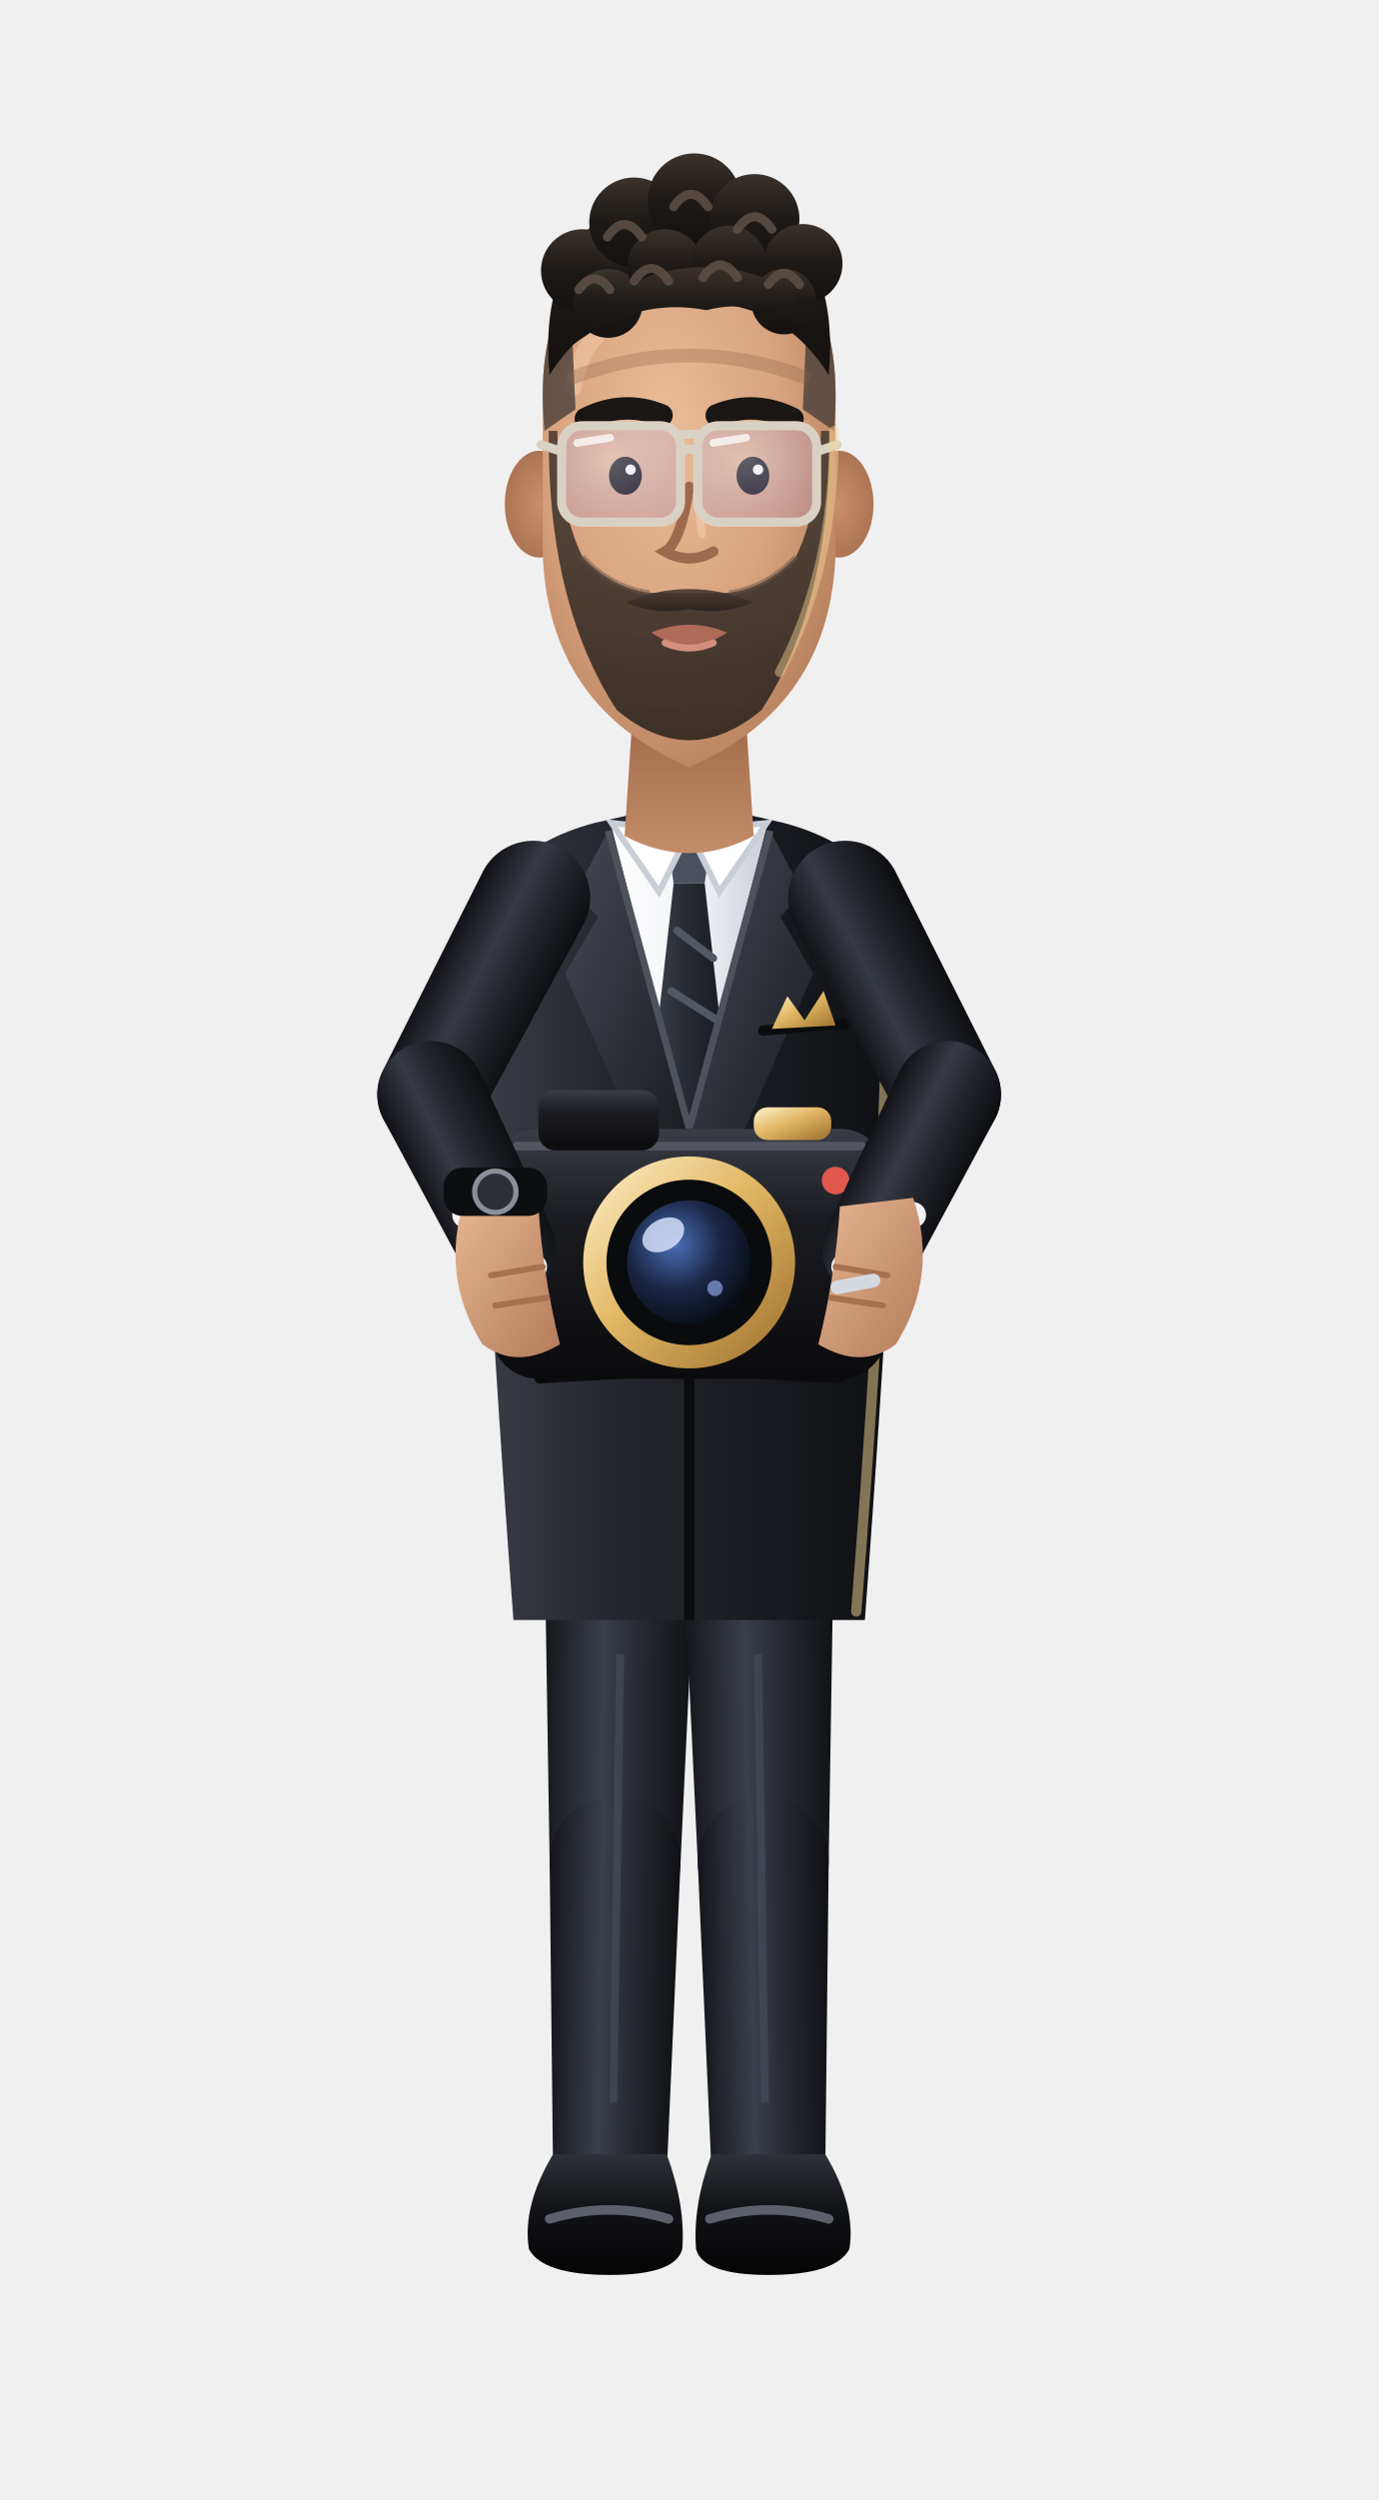
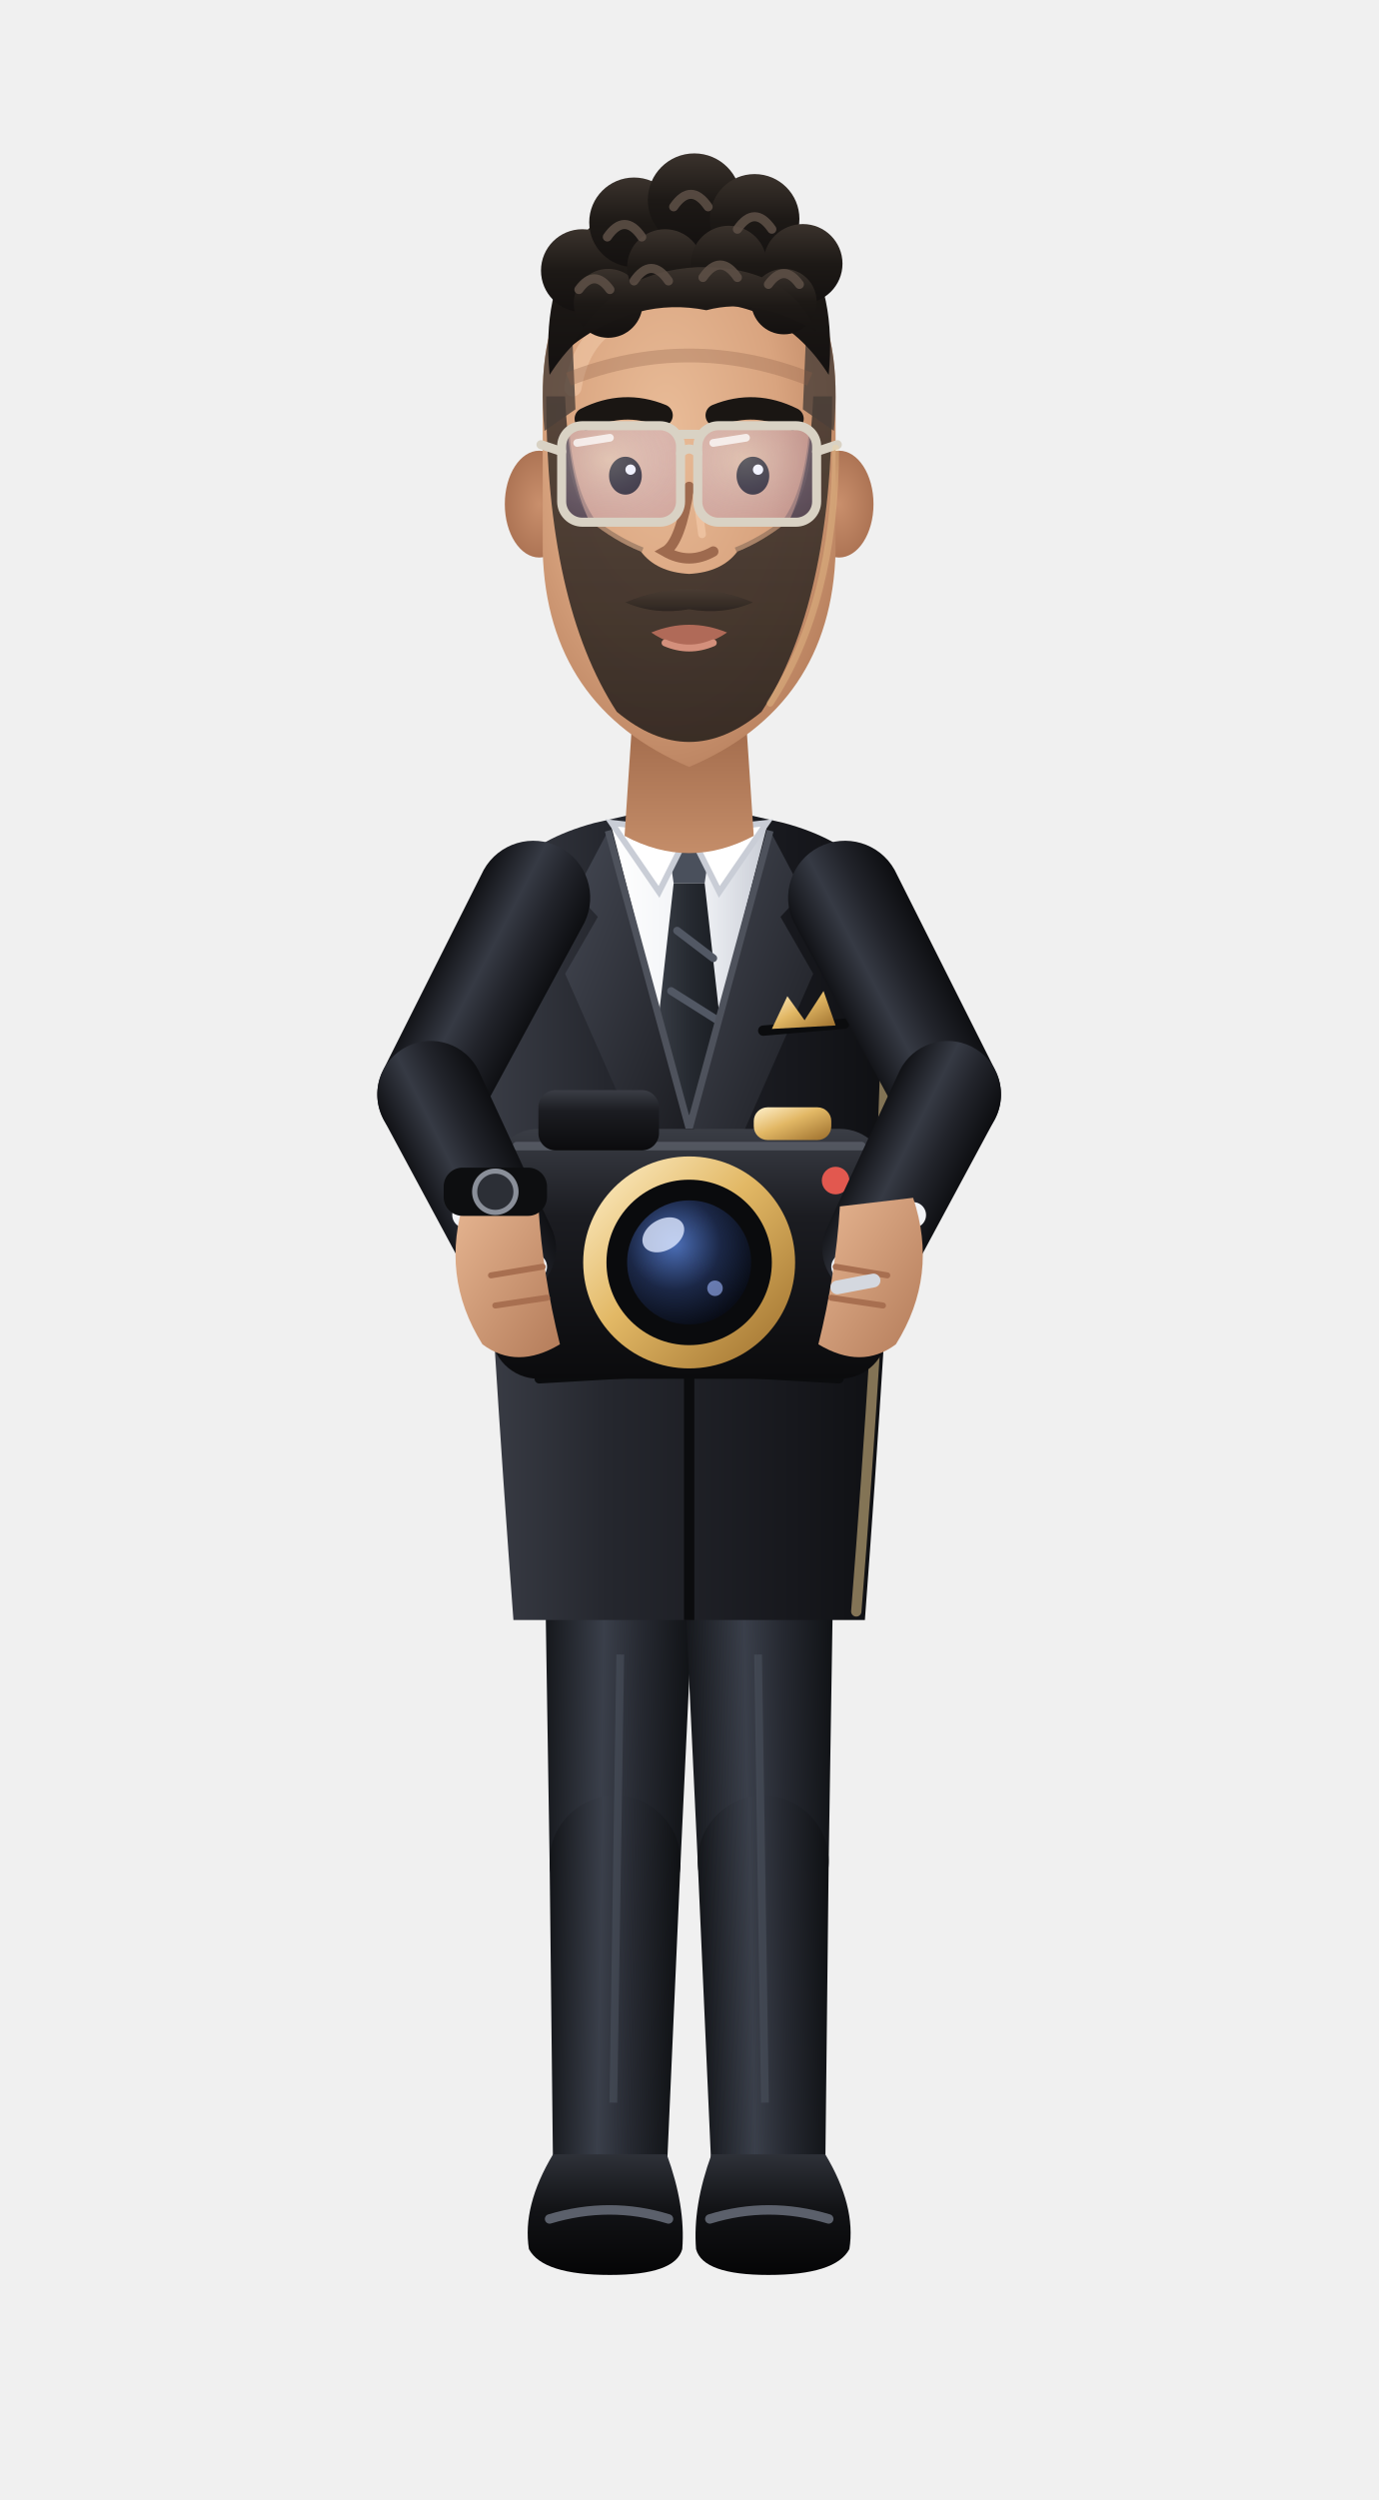
<svg xmlns="http://www.w3.org/2000/svg" viewBox="0 0 160 290" width="160" height="290">
  <defs>
    <radialGradient id="face" cx=".42" cy=".38" r=".7">
      <stop offset="0" stop-color="#E9BC98" />
      <stop offset=".55" stop-color="#D9A47F" />
      <stop offset="1" stop-color="#B57D5B" />
    </radialGradient>
    <radialGradient id="ear" cx=".5" cy=".5" r=".6">
      <stop offset="0" stop-color="#C98F6C" />
      <stop offset="1" stop-color="#A86F50" />
    </radialGradient>
    <linearGradient id="neck" x1="0" y1="0" x2="0" y2="1">
      <stop offset="0" stop-color="#9E6748" />
      <stop offset="1" stop-color="#C48D69" />
    </linearGradient>
    <linearGradient id="hair" x1="0" y1="0" x2="0" y2="1">
      <stop offset="0" stop-color="#3A322C" />
      <stop offset=".5" stop-color="#1D1916" />
      <stop offset="1" stop-color="#141110" />
    </linearGradient>
    <linearGradient id="beard" x1="0" y1="0" x2="0" y2="1">
      <stop offset="0" stop-color="#4A3C33" />
      <stop offset="1" stop-color="#2B231E" />
    </linearGradient>
    <linearGradient id="shirt" x1="0" y1="0" x2="1" y2="0">
      <stop offset="0" stop-color="#FFFFFF" />
      <stop offset=".6" stop-color="#EEF0F4" />
      <stop offset="1" stop-color="#C9CDD6" />
    </linearGradient>
    <linearGradient id="suit" x1="0" y1="0" x2="1" y2="0">
      <stop offset="0" stop-color="#3A3D46" />
      <stop offset=".3" stop-color="#25272E" />
      <stop offset=".75" stop-color="#17181D" />
      <stop offset="1" stop-color="#0E0F12" />
    </linearGradient>
    <linearGradient id="lapel" x1="0" y1="0" x2="1" y2="1">
      <stop offset="0" stop-color="#454954" />
      <stop offset="1" stop-color="#1B1C21" />
    </linearGradient>
    <linearGradient id="vest" x1="0" y1="0" x2="1" y2="0">
      <stop offset="0" stop-color="#43454D" />
      <stop offset=".35" stop-color="#2A2B31" />
      <stop offset=".75" stop-color="#1A1B20" />
      <stop offset="1" stop-color="#101114" />
    </linearGradient>
    <linearGradient id="tie" x1="0" y1="0" x2="1" y2="0">
      <stop offset="0" stop-color="#3B4049" />
      <stop offset=".5" stop-color="#262A31" />
      <stop offset="1" stop-color="#181B20" />
    </linearGradient>
    <linearGradient id="shoe" x1="0" y1="0" x2="0" y2="1">
      <stop offset="0" stop-color="#2E3138" />
      <stop offset=".45" stop-color="#121316" />
      <stop offset="1" stop-color="#050506" />
    </linearGradient>
    <linearGradient id="cam" x1="0" y1="0" x2="0" y2="1">
      <stop offset="0" stop-color="#3A3D45" />
      <stop offset=".35" stop-color="#1B1C21" />
      <stop offset="1" stop-color="#0B0B0D" />
    </linearGradient>
    <linearGradient id="gold" x1="0" y1="0" x2="1" y2="1">
      <stop offset="0" stop-color="#FFF1CC" />
      <stop offset=".45" stop-color="#E2B865" />
      <stop offset="1" stop-color="#9C6E2C" />
    </linearGradient>
    <radialGradient id="lens" cx=".38" cy=".35" r=".75">
      <stop offset="0" stop-color="#4C6FB8" />
      <stop offset=".5" stop-color="#1B2746" />
      <stop offset="1" stop-color="#05070D" />
    </radialGradient>
    <radialGradient id="glassTint" cx=".4" cy=".35" r=".8">
      <stop offset="0" stop-color="#E4ECFF" stop-opacity=".35" />
      <stop offset="1" stop-color="#8C7BE8" stop-opacity=".18" />
    </radialGradient>
    <linearGradient id="handG" x1="0" y1="0" x2="1" y2="1">
      <stop offset="0" stop-color="#E6B591" />
      <stop offset="1" stop-color="#B47C5A" />
    </linearGradient>
    <linearGradient id="lg1" gradientUnits="userSpaceOnUse" x1="61.85" y1="118.55" x2="50.15" y2="112.45">
      <stop offset="0" stop-color="#0D0E11" />
      <stop offset="0.35" stop-color="#22242B" />
      <stop offset="0.62" stop-color="#363A44" />
      <stop offset="1" stop-color="#111216" />
    </linearGradient>
    <linearGradient id="lg2" gradientUnits="userSpaceOnUse" x1="60.05" y1="133.23" x2="48.95" y2="138.77">
      <stop offset="0" stop-color="#0D0E11" />
      <stop offset="0.35" stop-color="#22242B" />
      <stop offset="0.62" stop-color="#363A44" />
      <stop offset="1" stop-color="#111216" />
    </linearGradient>
    <linearGradient id="lg3" gradientUnits="userSpaceOnUse" x1="109.85" y1="112.45" x2="98.15" y2="118.55">
      <stop offset="0" stop-color="#0D0E11" />
      <stop offset="0.35" stop-color="#22242B" />
      <stop offset="0.62" stop-color="#363A44" />
      <stop offset="1" stop-color="#111216" />
    </linearGradient>
    <linearGradient id="lg4" gradientUnits="userSpaceOnUse" x1="111.05" y1="138.77" x2="99.95" y2="133.23">
      <stop offset="0" stop-color="#0D0E11" />
      <stop offset="0.35" stop-color="#22242B" />
      <stop offset="0.62" stop-color="#363A44" />
      <stop offset="1" stop-color="#111216" />
    </linearGradient>
    <linearGradient id="lg5" gradientUnits="userSpaceOnUse" x1="80.5" y1="197.14" x2="62.9" y2="196.86">
      <stop offset="0" stop-color="#0F1114" />
      <stop offset="0.35" stop-color="#262931" />
      <stop offset="0.6" stop-color="#3A3F4A" />
      <stop offset="1" stop-color="#14161A" />
    </linearGradient>
    <linearGradient id="lg6" gradientUnits="userSpaceOnUse" x1="78.7" y1="234.13" x2="63.5" y2="233.87">
      <stop offset="0" stop-color="#0F1114" />
      <stop offset="0.35" stop-color="#262931" />
      <stop offset="0.6" stop-color="#3A3F4A" />
      <stop offset="1" stop-color="#14161A" />
    </linearGradient>
    <linearGradient id="lg7" gradientUnits="userSpaceOnUse" x1="97.1" y1="196.86" x2="79.5" y2="197.14">
      <stop offset="0" stop-color="#0F1114" />
      <stop offset="0.35" stop-color="#262931" />
      <stop offset="0.6" stop-color="#3A3F4A" />
      <stop offset="1" stop-color="#14161A" />
    </linearGradient>
    <linearGradient id="lg8" gradientUnits="userSpaceOnUse" x1="96.5" y1="233.87" x2="81.3" y2="234.13">
      <stop offset="0" stop-color="#0F1114" />
      <stop offset="0.35" stop-color="#262931" />
      <stop offset="0.6" stop-color="#3A3F4A" />
      <stop offset="1" stop-color="#14161A" />
    </linearGradient>
  </defs>
  <g id="legs">
    <g id="legL">
      <path d="M63.2 177.86 L63.8 215.88 A7.6 7.6 0 0 0 79 216.12 L80.8 178.14 A8.8 8.8 0 0 0 63.2 177.86 Z" fill="url(#lg5)" />
      <path d="M63.8 215.87 L64.2 251.89 A6.6 6.6 0 0 0 77.4 252.11 L79 216.13 A7.6 7.6 0 0 0 63.8 215.87 Z" fill="url(#lg6)" />
      <path d="M64.2 250 Q60.6 256 61.4 261 Q63 264 70.8 264 Q78.4 264 79.2 261 Q79.6 256 77.4 250 Z" fill="url(#shoe)" />
      <path d="M63.8 257.5 Q70.8 255.4 77.6 257.5" stroke="#5B606B" stroke-width="1.1" fill="none" stroke-linecap="round" />
    </g>
    <g id="legR">
      <path d="M79.2 178.14 L81 216.12 A7.6 7.6 0 0 0 96.2 215.88 L96.8 177.86 A8.8 8.8 0 0 0 79.2 178.14 Z" fill="url(#lg7)" />
      <path d="M81 216.13 L82.6 252.11 A6.6 6.6 0 0 0 95.8 251.89 L96.2 215.87 A7.6 7.6 0 0 0 81 216.13 Z" fill="url(#lg8)" />
      <path d="M82.6 250 Q80.4 256 80.8 261 Q81.6 264 89.2 264 Q97 264 98.6 261 Q99.4 256 95.8 250 Z" fill="url(#shoe)" />
      <path d="M82.4 257.5 Q89.2 255.4 96.2 257.5" stroke="#5B606B" stroke-width="1.1" fill="none" stroke-linecap="round" />
    </g>
    <path d="M72 192 L71.2 244 M88 192 L88.8 244" stroke="#4A505C" stroke-width=".9" opacity=".6" />
  </g>
  <g id="body">
    <path d="M56 110 Q56 99 69 95.5 L80 93 L91 95.5 Q104 99 104 110 L102.6 156 Q101.6 172 100.4 188 L59.6 188 Q58.4 172 57.4 156 Z" fill="url(#suit)" />
    <path d="M71 96 L80 131 L89 96 Z" fill="url(#shirt)" />
    <path d="M77.4 97 L82.6 97 L81.8 102.5 L78.2 102.5 Z" fill="#4A505C" />
    <path d="M78.2 102.5 L81.8 102.5 L84.2 124 L80 129.5 L75.8 124 Z" fill="url(#tie)" />
    <path d="M78.6 108 L82.8 111.2 M77.9 115 L83.6 118.6" stroke="#525864" stroke-width=".9" stroke-linecap="round" />
    <path d="M71 95.5 L76.5 103.5 L80 96.5 Z M89 95.5 L83.5 103.5 L80 96.5 Z" fill="#FFFFFF" stroke="#C9CDD6" stroke-width=".7" />
    <path d="M70.6 96.4 L80 131 L74.4 133 L65.6 113 L69.4 106.4 L66.8 103.6 Z" fill="url(#lapel)" />
    <path d="M89.4 96.4 L80 131 L85.6 133 L94.4 113 L90.6 106.4 L93.2 103.6 Z" fill="url(#lapel)" />
    <path d="M70.6 96.4 L80 131 M89.4 96.4 L80 131" stroke="#4E525C" stroke-width=".8" fill="none" />
    <path d="M80 131 L80 188" stroke="#0B0C0E" stroke-width="1.2" />
    <circle cx="82.6" cy="143" r="1.6" fill="#3E424B" />
    <circle cx="82.6" cy="157" r="1.6" fill="#3E424B" />
    <path d="M62.6 160 L73 159.4 M87 159.4 L97.4 160" stroke="#0B0C0E" stroke-width="1.1" stroke-linecap="round" />
    <path d="M88.6 119.6 L98 118.8" stroke="#0B0C0E" stroke-width="1.2" stroke-linecap="round" />
    <path d="M89.6 119.4 L91.4 115.6 L93.4 118.4 L95.6 115 L97 119 Z" fill="url(#gold)" />
    <path d="M103.2 112 L101.6 156 Q100.6 172 99.4 187" fill="none" stroke="rgba(246,214,150,.5)" stroke-width="1.2" stroke-linecap="round" />
  </g>
  <g id="camera">
    <rect x="57" y="131" width="46" height="29" rx="5.5" fill="url(#cam)" />
    <path d="M60 133 L100 133" stroke="#5A5E68" stroke-width="1" stroke-linecap="round" opacity=".8" />
    <rect x="62.5" y="126.5" width="14" height="7" rx="2" fill="url(#cam)" />
    <rect x="87.5" y="128.5" width="9" height="3.8" rx="1.6" fill="url(#gold)" />
    <circle cx="80" cy="146.5" r="12.3" fill="url(#gold)" />
    <circle cx="80" cy="146.5" r="9.6" fill="#0A0B0D" />
    <circle cx="80" cy="146.5" r="7.2" fill="url(#lens)" />
    <ellipse cx="77" cy="143.3" rx="2.6" ry="1.8" fill="#DDE7FF" opacity=".8" transform="rotate(-30 77 143.3)" />
    <circle cx="83" cy="149.5" r=".9" fill="#9FB7FF" opacity=".6" />
    <circle cx="97" cy="137" r="1.6" fill="#E2584F" />
  </g>
  <g id="arms">
    <g id="armL">
      <path d="M56.15 100.95 L44.5 124.13 A6.2 6.2 0 0 0 55.5 129.87 L67.85 107.05 A6.6 6.6 0 0 0 56.15 100.95 Z" fill="url(#lg1)" />
      <g id="foreL">
        <path d="M44.45 129.77 L53.99 147.5 A5.6 5.6 0 0 0 64.01 142.5 L55.55 124.23 A6.2 6.2 0 0 0 44.45 129.77 Z" fill="url(#lg2)" />
        <path d="M54 141 L62 147" stroke="#F2F3F6" stroke-width="3" stroke-linecap="round" />
        <path d="M54 139 Q51 148 56 156 Q60 159 65 156 Q63 148 62.5 140 Z" fill="url(#handG)" />
        <path d="M57 148 L63 147 M57.5 151.5 L63.5 150.6" stroke="#A86F50" stroke-width=".7" stroke-linecap="round" />
        <rect x="51.5" y="135.5" width="12" height="5.6" rx="2.2" fill="#0D0E10" />
        <circle cx="57.5" cy="138.3" r="2.4" fill="#2C2F36" stroke="#8A8F99" stroke-width=".6" />
      </g>
    </g>
    <g id="armR">
      <path d="M92.15 107.05 L104.5 129.87 A6.2 6.2 0 0 0 115.5 124.13 L103.85 100.95 A6.6 6.6 0 0 0 92.15 107.05 Z" fill="url(#lg3)" />
      <g id="foreR">
        <path d="M104.45 124.23 L95.99 142.5 A5.6 5.6 0 0 0 106.01 147.5 L115.55 129.77 A6.2 6.2 0 0 0 104.45 124.23 Z" fill="url(#lg4)" />
        <path d="M106 141 L98 147" stroke="#F2F3F6" stroke-width="3" stroke-linecap="round" />
        <path d="M106 139 Q109 148 104 156 Q100 159 95 156 Q97 148 97.5 140 Z" fill="url(#handG)" />
        <path d="M103 148 L97 147 M102.5 151.5 L96.5 150.6" stroke="#A86F50" stroke-width=".7" stroke-linecap="round" />
        <path d="M97.2 149.4 L101.4 148.6" stroke="#D4D8DF" stroke-width="1.6" stroke-linecap="round" />
      </g>
    </g>
  </g>
  <g id="head">
    <path d="M73.5 82 L86.5 82 L87.5 97 Q80 101 72.5 97 Z" fill="url(#neck)" />
    <ellipse cx="62.6" cy="58.5" rx="4" ry="6.2" fill="url(#ear)" />
    <ellipse cx="97.4" cy="58.5" rx="4" ry="6.2" fill="url(#ear)" />
    <path d="M63 46 Q63 27 80 26 Q97 27 97 46 L97 64 Q96.5 82 80 89 Q63.5 82 63 64 Z" fill="url(#face)" />
    <path d="M66.5 45 Q67.5 39 72 37" stroke="#F4CDAE" stroke-width="2" fill="none" stroke-linecap="round" opacity=".5" />
-     <path d="M63.7 50 Q63.5 70 71.6 82.4 Q80 89.4 88.4 82.4 Q96.5 70 96.3 50 L95.3 50 Q95.1 59 92.4 64.6 Q89 68.2 84.6 68.8 L75.4 68.8 Q71 68.2 67.6 64.6 Q64.9 59 64.7 50 Z" fill="url(#beard)" opacity=".88" />
-     <path d="M67.6 64.6 Q71 68.2 75.4 68.8 M92.4 64.6 Q89 68.2 84.6 68.8" stroke="#6A564A" stroke-width=".6" fill="none" opacity=".5" />
+     <path d="M63.4 46 L65.6 46 Q66 55.6 68.4 60.4 Q71.4 62.8 74.4 64 Q76.2 66.4 80 66.6 Q83.8 66.4 85.6 64 Q88.6 62.8 91.6 60.4 Q94 55.6 94.4 46 L96.6 46 Q96.6 70 88.4 82.6 Q80 89.6 71.6 82.6 Q63.4 70 63.4 46 Z" fill="url(#beard)" opacity=".9" />
+     <path d="M65.8 50 Q66.4 57 68.8 60.4 Q71.6 62.6 74.6 63.8 M94.2 50 Q93.6 57 91.2 60.4 Q88.4 62.6 85.4 63.8" stroke="#6A564A" stroke-width=".55" fill="none" opacity=".45" />
    <path d="M72.6 69.9 Q80 66.8 87.4 69.9 Q84 71.4 80 70.7 Q76 71.4 72.6 69.9 Z" fill="url(#beard)" opacity=".9" />
    <path d="M75.6 73.4 Q80 71.6 84.4 73.4 Q80 76.4 75.6 73.4 Z" fill="#B06A58" />
    <path d="M77.2 74.6 Q80 75.8 82.8 74.6" stroke="#D4907C" stroke-width=".8" fill="none" stroke-linecap="round" />
    <path d="M63.2 50 Q62.2 39 66.2 33.5 L66.8 47.5 Z M96.8 50 Q97.8 39 93.8 33.5 L93.2 47.5 Z" fill="#4A3F38" opacity=".8" />
    <path d="M63.8 43.5 Q62 24.5 80 20.5 Q98 24.5 96.2 43.5 Q90.5 34.5 80 35.2 Q69.5 34.5 63.8 43.5 Z" fill="url(#hair)" />
    <g fill="url(#hair)">
      <circle cx="67.6" cy="31.4" r="4.8" />
      <circle cx="73.6" cy="25.8" r="5.2" />
      <circle cx="80.6" cy="23.2" r="5.4" />
      <circle cx="87.6" cy="25.4" r="5.2" />
      <circle cx="93.2" cy="30.6" r="4.6" />
      <circle cx="70.6" cy="35.2" r="4" />
      <circle cx="77.2" cy="31" r="4.4" />
      <circle cx="84.6" cy="30.6" r="4.4" />
      <circle cx="91" cy="35" r="3.8" />
      <path d="M66.5 40 Q71 31.5 81 31 Q91.5 30.8 94.8 38.5 Q88 34.4 82 36 Q74 34.4 66.5 40 Z" />
    </g>
    <g fill="none" stroke="#5E5047" stroke-width="1.05" stroke-linecap="round" opacity=".85">
      <path d="M70.5 27.5 q2 -2.9 4 0" />
      <path d="M78.2 24 q2 -2.9 4 0" />
      <path d="M85.6 26.6 q2 -2.9 4 0" />
      <path d="M73.6 32.6 q2 -2.9 4 0" />
      <path d="M81.6 32.2 q2 -2.9 4 0" />
      <path d="M67.2 33.6 q1.8 -2.5 3.6 0" />
      <path d="M89.2 33 q1.8 -2.5 3.6 0" />
    </g>
    <path d="M66 44 Q80 38.5 94 44" stroke="#8C5E45" stroke-width="1.6" fill="none" opacity=".3" />
    <path d="M68 48.6 Q72.4 46.4 76.8 48.2 M83.2 48.2 Q87.6 46.4 92 48.6" stroke="#1A1613" stroke-width="2.6" fill="none" stroke-linecap="round" />
    <g id="eyes">
      <ellipse cx="72.6" cy="55.2" rx="1.9" ry="2.2" fill="#1A1412" />
      <ellipse cx="87.4" cy="55.2" rx="1.9" ry="2.2" fill="#1A1412" />
      <circle cx="73.2" cy="54.5" r=".6" fill="#FFFFFF" />
      <circle cx="88" cy="54.5" r=".6" fill="#FFFFFF" />
    </g>
    <path d="M80 56.5 Q79 63 77.2 64 Q80 65.6 82.8 64" stroke="#9E6A4E" stroke-width="1.2" fill="none" stroke-linecap="round" />
    <path d="M80.9 57.5 L81.5 62" stroke="#F2C9A8" stroke-width=".9" stroke-linecap="round" opacity=".7" />
    <g stroke="#D9D2C4" stroke-width="1.05" fill="url(#glassTint)">
      <rect x="65.2" y="49.4" width="13.8" height="11.2" rx="2.4" />
      <rect x="81" y="49.4" width="13.8" height="11.2" rx="2.4" />
    </g>
    <path d="M67 51.4 L70.8 50.8 M82.8 51.4 L86.6 50.8" stroke="#FFFFFF" stroke-width=".9" stroke-linecap="round" opacity=".75" />
    <path d="M79 52.6 Q80 51.6 81 52.6 M79 50.4 L81 50.4 M65.2 52.4 L62.8 51.6 M94.8 52.4 L97.2 51.6" stroke="#D9D2C4" stroke-width="1.05" fill="none" stroke-linecap="round" />
-     <path d="M96.8 50 Q96.9 66 90.5 78" stroke="rgba(246,214,150,.45)" stroke-width="1.1" fill="none" stroke-linecap="round" />
+     <path d="M97 52 Q97 70 89.4 81.6" stroke="rgba(246,214,150,.3)" stroke-width=".8" fill="none" stroke-linecap="round" />
  </g>
</svg>
